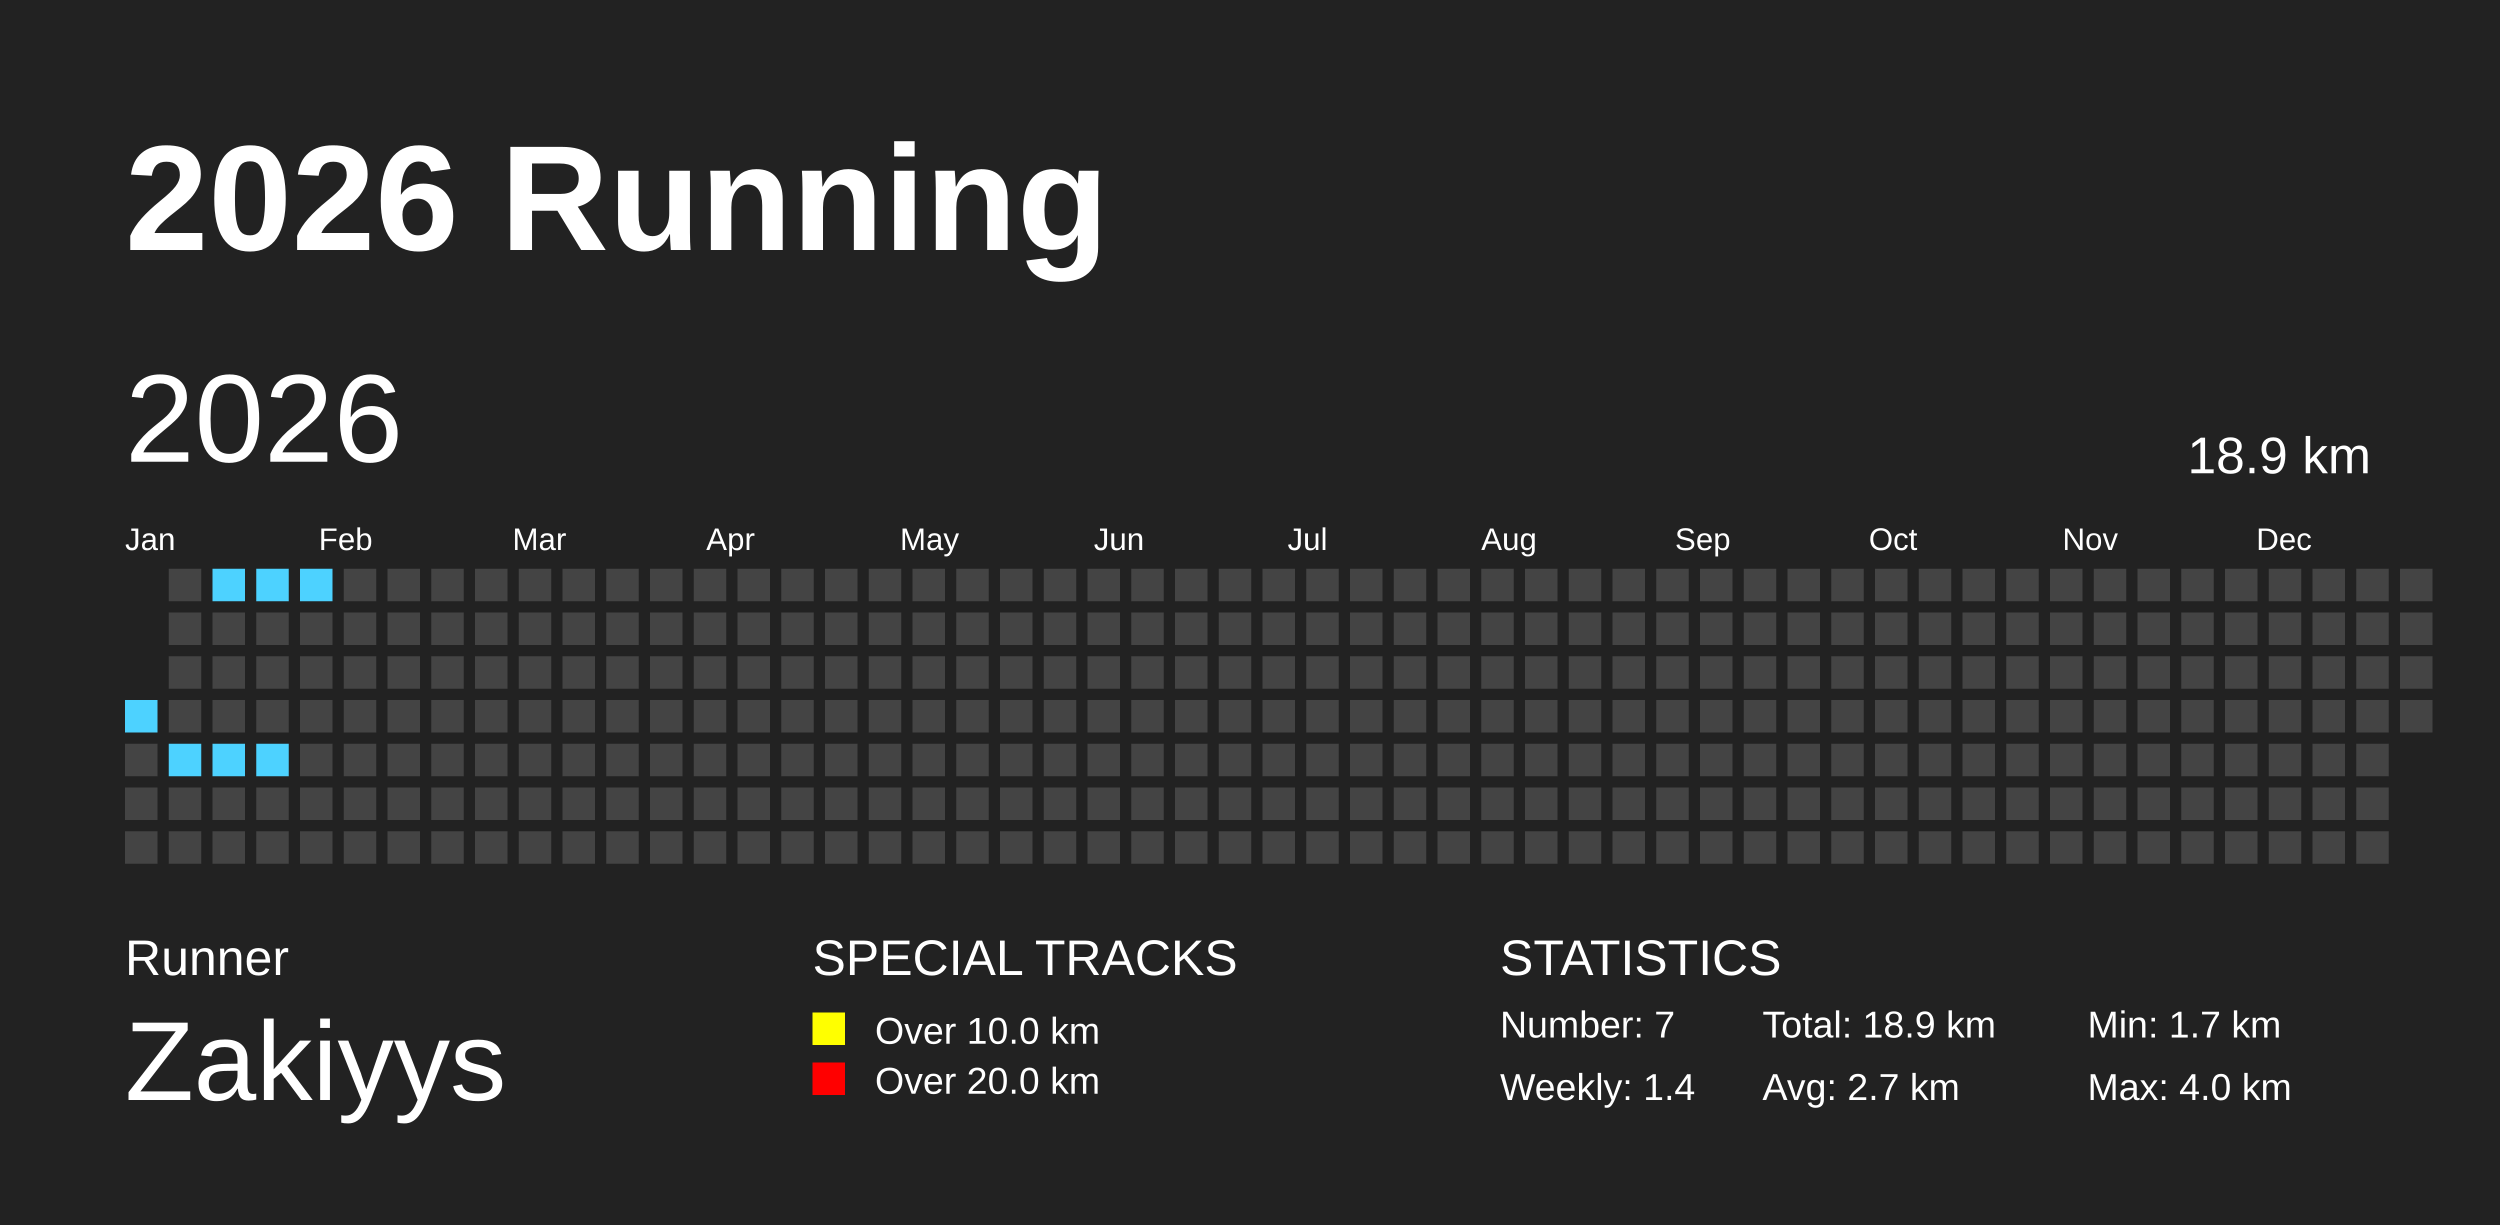
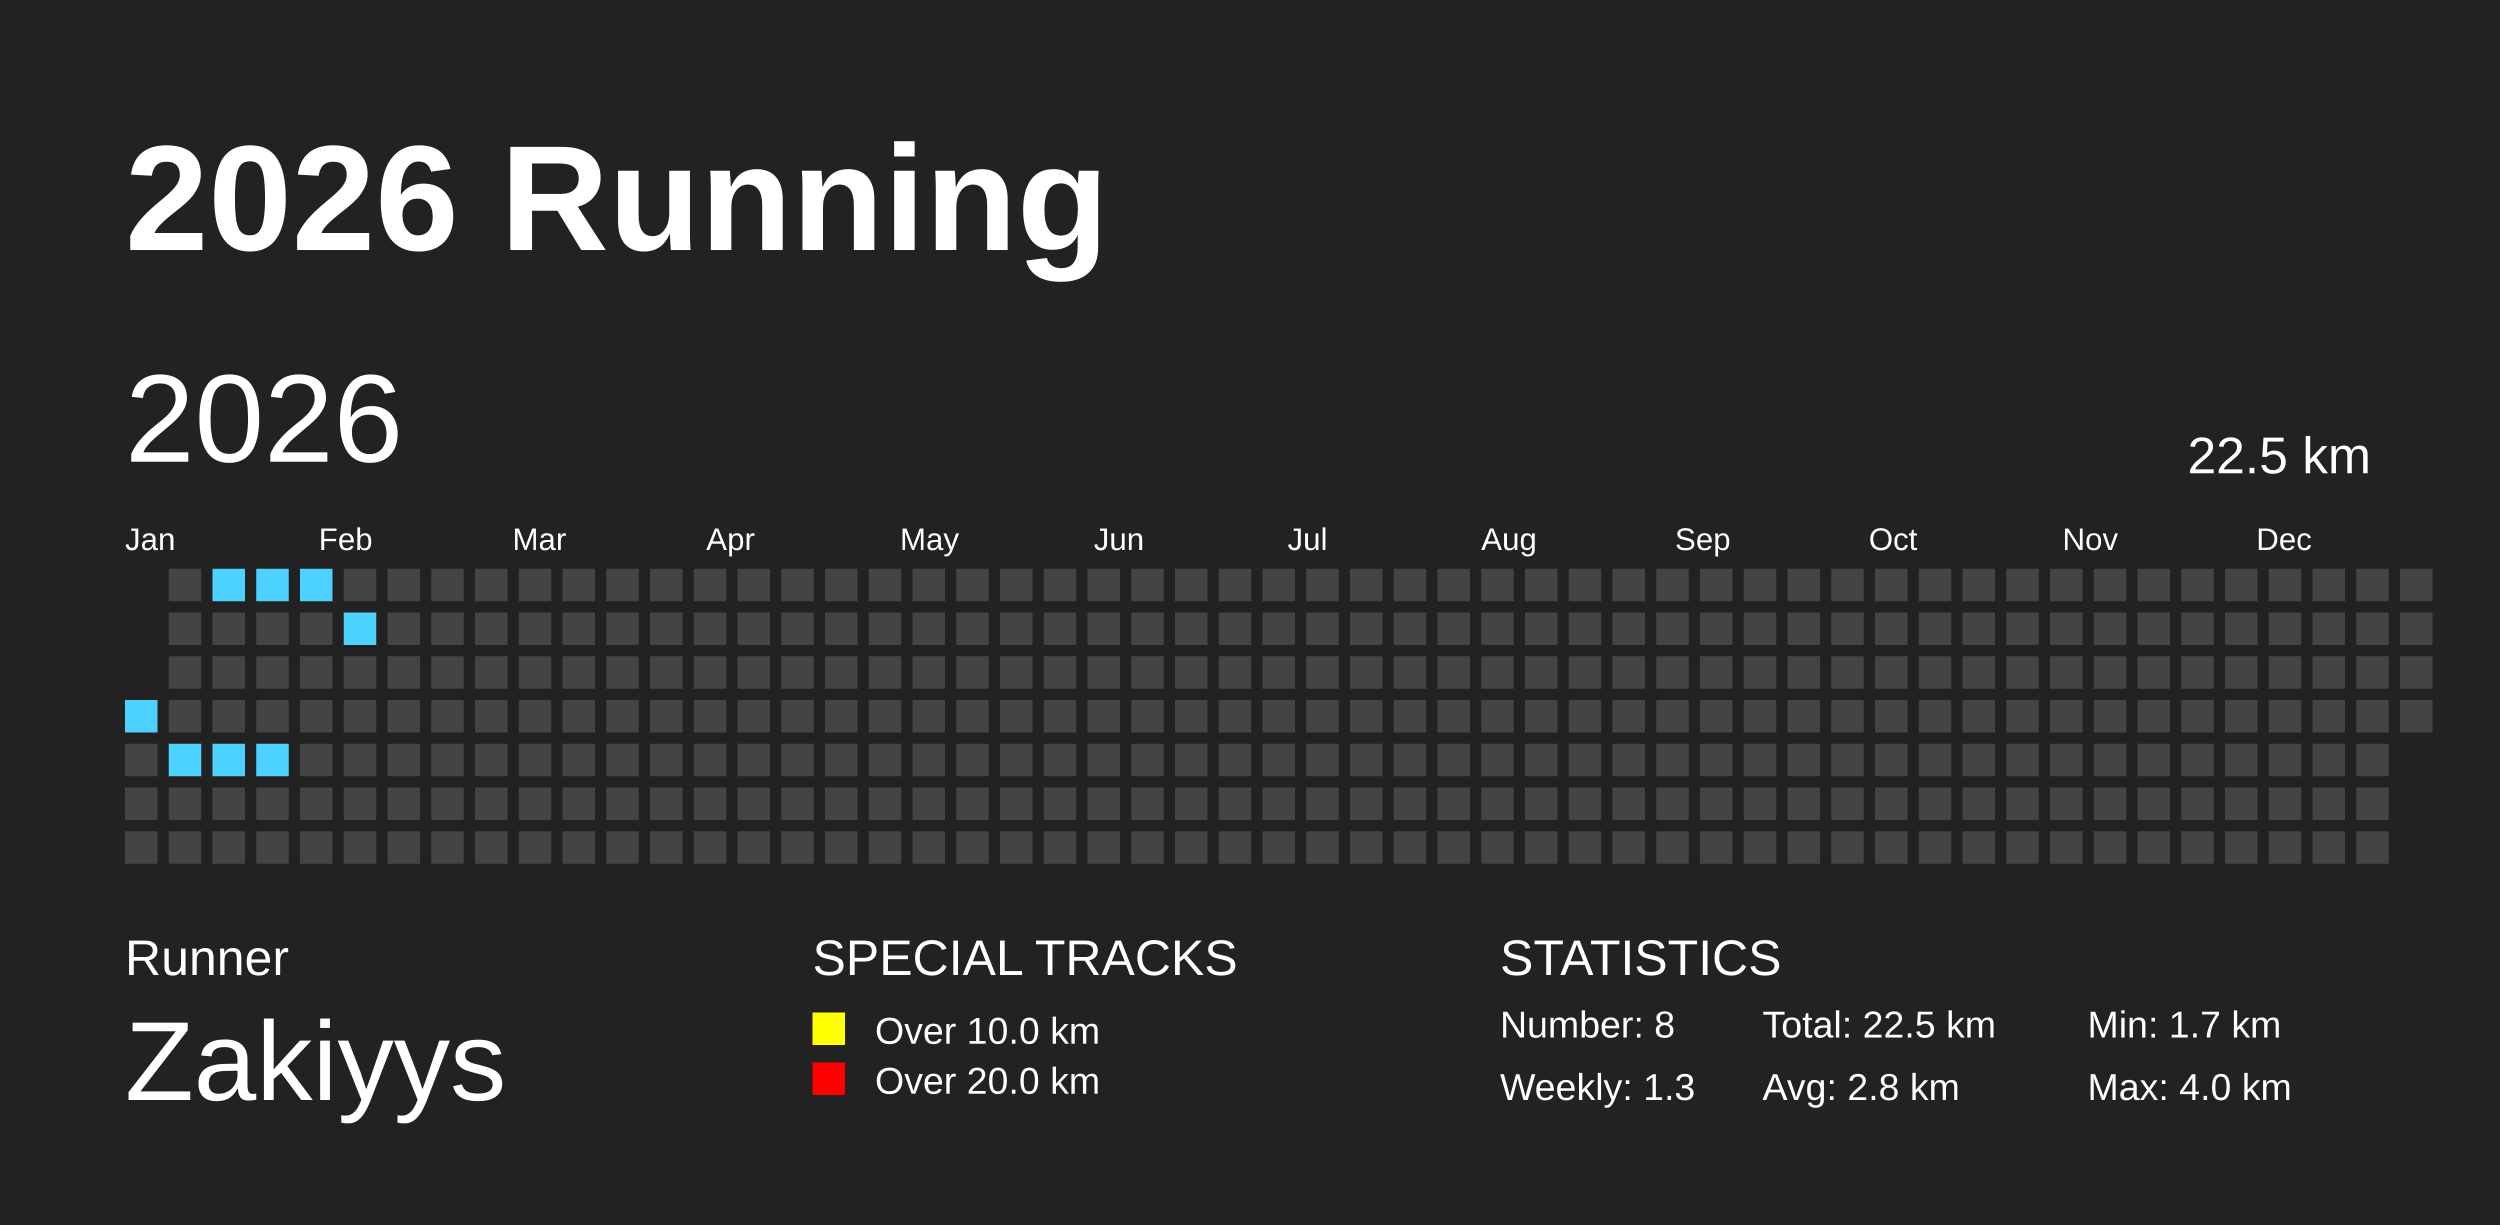
<svg xmlns="http://www.w3.org/2000/svg" baseProfile="full" height="98mm" version="1.1" viewBox="0,0,200,98" width="200mm">
  <defs />
  <rect fill="#222222" height="98" width="200" x="0" y="0" />
  <text fill="#FFFFFF" style="font-size:12px; font-family:Arial; font-weight:bold;" x="10" y="20">2026 Running</text>
  <text fill="#FFFFFF" style="font-size:4px; font-family:Arial" x="10" y="78">Runner</text>
  <text fill="#FFFFFF" style="font-size:9px; font-family:Arial" x="10" y="88">Zakiyys</text>
  <text fill="#FFFFFF" style="font-size:4px; font-family:Arial" x="65" y="78">SPECIAL TRACKS</text>
  <rect fill="yellow" height="2.6" width="2.6" x="65" y="81" />
  <text fill="#FFFFFF" style="font-size:3px; font-family:Arial" x="70" y="83.5">Over 10.0 km</text>
  <rect fill="red" height="2.6" width="2.6" x="65" y="85" />
  <text fill="#FFFFFF" style="font-size:3px; font-family:Arial" x="70" y="87.5">Over 20.0 km</text>
  <text fill="#FFFFFF" style="font-size:4px; font-family:Arial" x="120" y="78">STATISTICS</text>
-   <text fill="#FFFFFF" style="font-size:3px; font-family:Arial" x="120" y="83">Number: 7</text>
-   <text fill="#FFFFFF" style="font-size:3px; font-family:Arial" x="120" y="88">Weekly: 1.4</text>
-   <text fill="#FFFFFF" style="font-size:3px; font-family:Arial" x="141" y="83">Total: 18.9 km</text>
-   <text fill="#FFFFFF" style="font-size:3px; font-family:Arial" x="141" y="88">Avg: 2.7 km</text>
+   <text fill="#FFFFFF" style="font-size:3px; font-family:Arial" x="120" y="83">Number: 8</text>
+   <text fill="#FFFFFF" style="font-size:3px; font-family:Arial" x="120" y="88">Weekly: 1.3</text>
+   <text fill="#FFFFFF" style="font-size:3px; font-family:Arial" x="141" y="83">Total: 22.5 km</text>
+   <text fill="#FFFFFF" style="font-size:3px; font-family:Arial" x="141" y="88">Avg: 2.8 km</text>
  <text fill="#FFFFFF" style="font-size:3px; font-family:Arial" x="167" y="83">Min: 1.7 km</text>
  <text fill="#FFFFFF" style="font-size:3px; font-family:Arial" x="167" y="88">Max: 4.0 km</text>
  <text dominant-baseline="hanging" fill="#FFFFFF" style="font-size:10.0px; font-family:Arial;" x="10" y="30">2026</text>
-   <text dominant-baseline="hanging" fill="#FFFFFF" style="font-size:4.125px; font-family:Arial;" x="175" y="35">18.9 km</text>
+   <text dominant-baseline="hanging" fill="#FFFFFF" style="font-size:4.125px; font-family:Arial;" x="175" y="35">22.5 km</text>
  <text fill="#FFFFFF" style="font-size:2.5px; font-family:Arial" x="10.0" y="44">Jan</text>
  <text fill="#FFFFFF" style="font-size:2.5px; font-family:Arial" x="25.5" y="44">Feb</text>
  <text fill="#FFFFFF" style="font-size:2.5px; font-family:Arial" x="41.0" y="44">Mar</text>
  <text fill="#FFFFFF" style="font-size:2.5px; font-family:Arial" x="56.5" y="44">Apr</text>
  <text fill="#FFFFFF" style="font-size:2.5px; font-family:Arial" x="72.0" y="44">May</text>
  <text fill="#FFFFFF" style="font-size:2.5px; font-family:Arial" x="87.5" y="44">Jun</text>
  <text fill="#FFFFFF" style="font-size:2.5px; font-family:Arial" x="103.0" y="44">Jul</text>
  <text fill="#FFFFFF" style="font-size:2.5px; font-family:Arial" x="118.5" y="44">Aug</text>
  <text fill="#FFFFFF" style="font-size:2.5px; font-family:Arial" x="134.0" y="44">Sep</text>
  <text fill="#FFFFFF" style="font-size:2.5px; font-family:Arial" x="149.5" y="44">Oct</text>
  <text fill="#FFFFFF" style="font-size:2.5px; font-family:Arial" x="165.0" y="44">Nov</text>
  <text fill="#FFFFFF" style="font-size:2.5px; font-family:Arial" x="180.5" y="44">Dec</text>
  <rect fill="#4DD2FF" height="2.6" width="2.6" x="10.0" y="56.0" />
  <rect fill="#444444" height="2.6" width="2.6" x="10.0" y="59.5" />
  <rect fill="#444444" height="2.6" width="2.6" x="10.0" y="63.0" />
  <rect fill="#444444" height="2.6" width="2.6" x="10.0" y="66.5" />
  <rect fill="#444444" height="2.6" width="2.6" x="13.5" y="45.5" />
  <rect fill="#444444" height="2.6" width="2.6" x="13.5" y="49.0" />
  <rect fill="#444444" height="2.6" width="2.6" x="13.5" y="52.5" />
  <rect fill="#444444" height="2.6" width="2.6" x="13.5" y="56.0" />
  <rect fill="#4DD2FF" height="2.6" width="2.6" x="13.5" y="59.5" />
  <rect fill="#444444" height="2.6" width="2.6" x="13.5" y="63.0" />
  <rect fill="#444444" height="2.6" width="2.6" x="13.5" y="66.5" />
  <rect fill="#4DD2FF" height="2.6" width="2.6" x="17.0" y="45.5" />
  <rect fill="#444444" height="2.6" width="2.6" x="17.0" y="49.0" />
  <rect fill="#444444" height="2.6" width="2.6" x="17.0" y="52.5" />
  <rect fill="#444444" height="2.6" width="2.6" x="17.0" y="56.0" />
  <rect fill="#4DD2FF" height="2.6" width="2.6" x="17.0" y="59.5" />
  <rect fill="#444444" height="2.6" width="2.6" x="17.0" y="63.0" />
  <rect fill="#444444" height="2.6" width="2.6" x="17.0" y="66.5" />
  <rect fill="#4DD2FF" height="2.6" width="2.6" x="20.5" y="45.5" />
  <rect fill="#444444" height="2.6" width="2.6" x="20.5" y="49.0" />
  <rect fill="#444444" height="2.6" width="2.6" x="20.5" y="52.5" />
  <rect fill="#444444" height="2.6" width="2.6" x="20.5" y="56.0" />
  <rect fill="#4DD2FF" height="2.6" width="2.6" x="20.5" y="59.5" />
  <rect fill="#444444" height="2.6" width="2.6" x="20.5" y="63.0" />
  <rect fill="#444444" height="2.6" width="2.6" x="20.5" y="66.5" />
  <rect fill="#4DD2FF" height="2.6" width="2.6" x="24.0" y="45.5" />
  <rect fill="#444444" height="2.6" width="2.6" x="24.0" y="49.0" />
  <rect fill="#444444" height="2.6" width="2.6" x="24.0" y="52.5" />
  <rect fill="#444444" height="2.6" width="2.6" x="24.0" y="56.0" />
  <rect fill="#444444" height="2.6" width="2.6" x="24.0" y="59.5" />
  <rect fill="#444444" height="2.6" width="2.6" x="24.0" y="63.0" />
  <rect fill="#444444" height="2.6" width="2.6" x="24.0" y="66.5" />
  <rect fill="#444444" height="2.6" width="2.6" x="27.5" y="45.5" />
-   <rect fill="#444444" height="2.6" width="2.6" x="27.5" y="49.0" />
+   <rect fill="#4DD2FF" height="2.6" width="2.6" x="27.5" y="49.0" />
  <rect fill="#444444" height="2.6" width="2.6" x="27.5" y="52.5" />
  <rect fill="#444444" height="2.6" width="2.6" x="27.5" y="56.0" />
  <rect fill="#444444" height="2.6" width="2.6" x="27.5" y="59.5" />
  <rect fill="#444444" height="2.6" width="2.6" x="27.5" y="63.0" />
  <rect fill="#444444" height="2.6" width="2.6" x="27.5" y="66.5" />
  <rect fill="#444444" height="2.6" width="2.6" x="31.0" y="45.5" />
  <rect fill="#444444" height="2.6" width="2.6" x="31.0" y="49.0" />
  <rect fill="#444444" height="2.6" width="2.6" x="31.0" y="52.5" />
  <rect fill="#444444" height="2.6" width="2.6" x="31.0" y="56.0" />
  <rect fill="#444444" height="2.6" width="2.6" x="31.0" y="59.5" />
  <rect fill="#444444" height="2.6" width="2.6" x="31.0" y="63.0" />
  <rect fill="#444444" height="2.6" width="2.6" x="31.0" y="66.5" />
  <rect fill="#444444" height="2.6" width="2.6" x="34.5" y="45.5" />
  <rect fill="#444444" height="2.6" width="2.6" x="34.5" y="49.0" />
  <rect fill="#444444" height="2.6" width="2.6" x="34.5" y="52.5" />
  <rect fill="#444444" height="2.6" width="2.6" x="34.5" y="56.0" />
  <rect fill="#444444" height="2.6" width="2.6" x="34.5" y="59.5" />
  <rect fill="#444444" height="2.6" width="2.6" x="34.5" y="63.0" />
  <rect fill="#444444" height="2.6" width="2.6" x="34.5" y="66.5" />
  <rect fill="#444444" height="2.6" width="2.6" x="38.0" y="45.5" />
  <rect fill="#444444" height="2.6" width="2.6" x="38.0" y="49.0" />
  <rect fill="#444444" height="2.6" width="2.6" x="38.0" y="52.5" />
  <rect fill="#444444" height="2.6" width="2.6" x="38.0" y="56.0" />
  <rect fill="#444444" height="2.6" width="2.6" x="38.0" y="59.5" />
  <rect fill="#444444" height="2.6" width="2.6" x="38.0" y="63.0" />
  <rect fill="#444444" height="2.6" width="2.6" x="38.0" y="66.5" />
  <rect fill="#444444" height="2.6" width="2.6" x="41.5" y="45.5" />
  <rect fill="#444444" height="2.6" width="2.6" x="41.5" y="49.0" />
  <rect fill="#444444" height="2.6" width="2.6" x="41.5" y="52.5" />
  <rect fill="#444444" height="2.6" width="2.6" x="41.5" y="56.0" />
  <rect fill="#444444" height="2.6" width="2.6" x="41.5" y="59.5" />
  <rect fill="#444444" height="2.6" width="2.6" x="41.5" y="63.0" />
  <rect fill="#444444" height="2.6" width="2.6" x="41.5" y="66.5" />
  <rect fill="#444444" height="2.6" width="2.6" x="45.0" y="45.5" />
  <rect fill="#444444" height="2.6" width="2.6" x="45.0" y="49.0" />
  <rect fill="#444444" height="2.6" width="2.6" x="45.0" y="52.5" />
  <rect fill="#444444" height="2.6" width="2.6" x="45.0" y="56.0" />
  <rect fill="#444444" height="2.6" width="2.6" x="45.0" y="59.5" />
  <rect fill="#444444" height="2.6" width="2.6" x="45.0" y="63.0" />
  <rect fill="#444444" height="2.6" width="2.6" x="45.0" y="66.5" />
  <rect fill="#444444" height="2.6" width="2.6" x="48.5" y="45.5" />
  <rect fill="#444444" height="2.6" width="2.6" x="48.5" y="49.0" />
  <rect fill="#444444" height="2.6" width="2.6" x="48.5" y="52.5" />
  <rect fill="#444444" height="2.6" width="2.6" x="48.5" y="56.0" />
  <rect fill="#444444" height="2.6" width="2.6" x="48.5" y="59.5" />
  <rect fill="#444444" height="2.6" width="2.6" x="48.5" y="63.0" />
  <rect fill="#444444" height="2.6" width="2.6" x="48.5" y="66.5" />
  <rect fill="#444444" height="2.6" width="2.6" x="52.0" y="45.5" />
  <rect fill="#444444" height="2.6" width="2.6" x="52.0" y="49.0" />
  <rect fill="#444444" height="2.6" width="2.6" x="52.0" y="52.5" />
  <rect fill="#444444" height="2.6" width="2.6" x="52.0" y="56.0" />
  <rect fill="#444444" height="2.6" width="2.6" x="52.0" y="59.5" />
  <rect fill="#444444" height="2.6" width="2.6" x="52.0" y="63.0" />
  <rect fill="#444444" height="2.6" width="2.6" x="52.0" y="66.5" />
  <rect fill="#444444" height="2.6" width="2.6" x="55.5" y="45.5" />
  <rect fill="#444444" height="2.6" width="2.6" x="55.5" y="49.0" />
  <rect fill="#444444" height="2.6" width="2.6" x="55.5" y="52.5" />
  <rect fill="#444444" height="2.6" width="2.6" x="55.5" y="56.0" />
  <rect fill="#444444" height="2.6" width="2.6" x="55.5" y="59.5" />
  <rect fill="#444444" height="2.6" width="2.6" x="55.5" y="63.0" />
  <rect fill="#444444" height="2.6" width="2.6" x="55.5" y="66.5" />
  <rect fill="#444444" height="2.6" width="2.6" x="59.0" y="45.5" />
  <rect fill="#444444" height="2.6" width="2.6" x="59.0" y="49.0" />
  <rect fill="#444444" height="2.6" width="2.6" x="59.0" y="52.5" />
  <rect fill="#444444" height="2.6" width="2.6" x="59.0" y="56.0" />
  <rect fill="#444444" height="2.6" width="2.6" x="59.0" y="59.5" />
  <rect fill="#444444" height="2.6" width="2.6" x="59.0" y="63.0" />
  <rect fill="#444444" height="2.6" width="2.6" x="59.0" y="66.5" />
  <rect fill="#444444" height="2.6" width="2.6" x="62.5" y="45.5" />
  <rect fill="#444444" height="2.6" width="2.6" x="62.5" y="49.0" />
  <rect fill="#444444" height="2.6" width="2.6" x="62.5" y="52.5" />
  <rect fill="#444444" height="2.6" width="2.6" x="62.5" y="56.0" />
  <rect fill="#444444" height="2.6" width="2.6" x="62.5" y="59.5" />
  <rect fill="#444444" height="2.6" width="2.6" x="62.5" y="63.0" />
  <rect fill="#444444" height="2.6" width="2.6" x="62.5" y="66.5" />
  <rect fill="#444444" height="2.6" width="2.6" x="66.0" y="45.5" />
  <rect fill="#444444" height="2.6" width="2.6" x="66.0" y="49.0" />
  <rect fill="#444444" height="2.6" width="2.6" x="66.0" y="52.5" />
  <rect fill="#444444" height="2.6" width="2.6" x="66.0" y="56.0" />
  <rect fill="#444444" height="2.6" width="2.6" x="66.0" y="59.5" />
  <rect fill="#444444" height="2.6" width="2.6" x="66.0" y="63.0" />
  <rect fill="#444444" height="2.6" width="2.6" x="66.0" y="66.5" />
  <rect fill="#444444" height="2.6" width="2.6" x="69.5" y="45.5" />
  <rect fill="#444444" height="2.6" width="2.6" x="69.5" y="49.0" />
  <rect fill="#444444" height="2.6" width="2.6" x="69.5" y="52.5" />
  <rect fill="#444444" height="2.6" width="2.6" x="69.5" y="56.0" />
  <rect fill="#444444" height="2.6" width="2.6" x="69.5" y="59.5" />
  <rect fill="#444444" height="2.6" width="2.6" x="69.5" y="63.0" />
  <rect fill="#444444" height="2.6" width="2.6" x="69.5" y="66.5" />
  <rect fill="#444444" height="2.6" width="2.6" x="73.0" y="45.5" />
  <rect fill="#444444" height="2.6" width="2.6" x="73.0" y="49.0" />
  <rect fill="#444444" height="2.6" width="2.6" x="73.0" y="52.5" />
  <rect fill="#444444" height="2.6" width="2.6" x="73.0" y="56.0" />
  <rect fill="#444444" height="2.6" width="2.6" x="73.0" y="59.5" />
  <rect fill="#444444" height="2.6" width="2.6" x="73.0" y="63.0" />
  <rect fill="#444444" height="2.6" width="2.6" x="73.0" y="66.5" />
  <rect fill="#444444" height="2.6" width="2.6" x="76.5" y="45.5" />
  <rect fill="#444444" height="2.6" width="2.6" x="76.5" y="49.0" />
  <rect fill="#444444" height="2.6" width="2.6" x="76.5" y="52.5" />
  <rect fill="#444444" height="2.6" width="2.6" x="76.5" y="56.0" />
  <rect fill="#444444" height="2.6" width="2.6" x="76.5" y="59.5" />
  <rect fill="#444444" height="2.6" width="2.6" x="76.5" y="63.0" />
  <rect fill="#444444" height="2.6" width="2.6" x="76.5" y="66.5" />
  <rect fill="#444444" height="2.6" width="2.6" x="80.0" y="45.5" />
  <rect fill="#444444" height="2.6" width="2.6" x="80.0" y="49.0" />
  <rect fill="#444444" height="2.6" width="2.6" x="80.0" y="52.5" />
  <rect fill="#444444" height="2.6" width="2.6" x="80.0" y="56.0" />
  <rect fill="#444444" height="2.6" width="2.6" x="80.0" y="59.5" />
  <rect fill="#444444" height="2.6" width="2.6" x="80.0" y="63.0" />
  <rect fill="#444444" height="2.6" width="2.6" x="80.0" y="66.5" />
  <rect fill="#444444" height="2.6" width="2.6" x="83.5" y="45.5" />
  <rect fill="#444444" height="2.6" width="2.6" x="83.5" y="49.0" />
  <rect fill="#444444" height="2.6" width="2.6" x="83.5" y="52.5" />
  <rect fill="#444444" height="2.6" width="2.6" x="83.5" y="56.0" />
  <rect fill="#444444" height="2.6" width="2.6" x="83.5" y="59.5" />
  <rect fill="#444444" height="2.6" width="2.6" x="83.5" y="63.0" />
  <rect fill="#444444" height="2.6" width="2.6" x="83.5" y="66.5" />
  <rect fill="#444444" height="2.6" width="2.6" x="87.0" y="45.5" />
  <rect fill="#444444" height="2.6" width="2.6" x="87.0" y="49.0" />
  <rect fill="#444444" height="2.6" width="2.6" x="87.0" y="52.5" />
  <rect fill="#444444" height="2.6" width="2.6" x="87.0" y="56.0" />
  <rect fill="#444444" height="2.6" width="2.6" x="87.0" y="59.5" />
  <rect fill="#444444" height="2.6" width="2.6" x="87.0" y="63.0" />
  <rect fill="#444444" height="2.6" width="2.6" x="87.0" y="66.5" />
  <rect fill="#444444" height="2.6" width="2.6" x="90.5" y="45.5" />
  <rect fill="#444444" height="2.6" width="2.6" x="90.5" y="49.0" />
  <rect fill="#444444" height="2.6" width="2.6" x="90.5" y="52.5" />
  <rect fill="#444444" height="2.6" width="2.6" x="90.5" y="56.0" />
  <rect fill="#444444" height="2.6" width="2.6" x="90.5" y="59.5" />
  <rect fill="#444444" height="2.6" width="2.6" x="90.5" y="63.0" />
  <rect fill="#444444" height="2.6" width="2.6" x="90.5" y="66.5" />
  <rect fill="#444444" height="2.6" width="2.6" x="94.0" y="45.5" />
  <rect fill="#444444" height="2.6" width="2.6" x="94.0" y="49.0" />
  <rect fill="#444444" height="2.6" width="2.6" x="94.0" y="52.5" />
  <rect fill="#444444" height="2.6" width="2.6" x="94.0" y="56.0" />
  <rect fill="#444444" height="2.6" width="2.6" x="94.0" y="59.5" />
  <rect fill="#444444" height="2.6" width="2.6" x="94.0" y="63.0" />
  <rect fill="#444444" height="2.6" width="2.6" x="94.0" y="66.5" />
  <rect fill="#444444" height="2.6" width="2.6" x="97.5" y="45.5" />
  <rect fill="#444444" height="2.6" width="2.6" x="97.5" y="49.0" />
  <rect fill="#444444" height="2.6" width="2.6" x="97.5" y="52.5" />
  <rect fill="#444444" height="2.6" width="2.6" x="97.5" y="56.0" />
  <rect fill="#444444" height="2.6" width="2.6" x="97.5" y="59.5" />
  <rect fill="#444444" height="2.6" width="2.6" x="97.5" y="63.0" />
  <rect fill="#444444" height="2.6" width="2.6" x="97.5" y="66.5" />
  <rect fill="#444444" height="2.6" width="2.6" x="101.0" y="45.5" />
  <rect fill="#444444" height="2.6" width="2.6" x="101.0" y="49.0" />
  <rect fill="#444444" height="2.6" width="2.6" x="101.0" y="52.5" />
  <rect fill="#444444" height="2.6" width="2.6" x="101.0" y="56.0" />
  <rect fill="#444444" height="2.6" width="2.6" x="101.0" y="59.5" />
  <rect fill="#444444" height="2.6" width="2.6" x="101.0" y="63.0" />
  <rect fill="#444444" height="2.6" width="2.6" x="101.0" y="66.5" />
  <rect fill="#444444" height="2.6" width="2.6" x="104.5" y="45.5" />
  <rect fill="#444444" height="2.6" width="2.6" x="104.5" y="49.0" />
  <rect fill="#444444" height="2.6" width="2.6" x="104.5" y="52.5" />
  <rect fill="#444444" height="2.6" width="2.6" x="104.5" y="56.0" />
  <rect fill="#444444" height="2.6" width="2.6" x="104.5" y="59.5" />
  <rect fill="#444444" height="2.6" width="2.6" x="104.5" y="63.0" />
  <rect fill="#444444" height="2.6" width="2.6" x="104.5" y="66.5" />
  <rect fill="#444444" height="2.6" width="2.6" x="108.0" y="45.5" />
  <rect fill="#444444" height="2.6" width="2.6" x="108.0" y="49.0" />
  <rect fill="#444444" height="2.6" width="2.6" x="108.0" y="52.5" />
  <rect fill="#444444" height="2.6" width="2.6" x="108.0" y="56.0" />
  <rect fill="#444444" height="2.6" width="2.6" x="108.0" y="59.5" />
  <rect fill="#444444" height="2.6" width="2.6" x="108.0" y="63.0" />
  <rect fill="#444444" height="2.6" width="2.6" x="108.0" y="66.5" />
  <rect fill="#444444" height="2.6" width="2.6" x="111.5" y="45.5" />
  <rect fill="#444444" height="2.6" width="2.6" x="111.5" y="49.0" />
  <rect fill="#444444" height="2.6" width="2.6" x="111.5" y="52.5" />
  <rect fill="#444444" height="2.6" width="2.6" x="111.5" y="56.0" />
  <rect fill="#444444" height="2.6" width="2.6" x="111.5" y="59.5" />
  <rect fill="#444444" height="2.6" width="2.6" x="111.5" y="63.0" />
  <rect fill="#444444" height="2.6" width="2.6" x="111.5" y="66.5" />
  <rect fill="#444444" height="2.6" width="2.6" x="115.0" y="45.5" />
  <rect fill="#444444" height="2.6" width="2.6" x="115.0" y="49.0" />
  <rect fill="#444444" height="2.6" width="2.6" x="115.0" y="52.5" />
  <rect fill="#444444" height="2.6" width="2.6" x="115.0" y="56.0" />
  <rect fill="#444444" height="2.6" width="2.6" x="115.0" y="59.5" />
  <rect fill="#444444" height="2.6" width="2.6" x="115.0" y="63.0" />
  <rect fill="#444444" height="2.6" width="2.6" x="115.0" y="66.5" />
  <rect fill="#444444" height="2.6" width="2.6" x="118.5" y="45.5" />
  <rect fill="#444444" height="2.6" width="2.6" x="118.5" y="49.0" />
  <rect fill="#444444" height="2.6" width="2.6" x="118.5" y="52.5" />
  <rect fill="#444444" height="2.6" width="2.6" x="118.5" y="56.0" />
  <rect fill="#444444" height="2.6" width="2.6" x="118.5" y="59.5" />
  <rect fill="#444444" height="2.6" width="2.6" x="118.5" y="63.0" />
  <rect fill="#444444" height="2.6" width="2.6" x="118.5" y="66.5" />
  <rect fill="#444444" height="2.6" width="2.6" x="122.0" y="45.5" />
  <rect fill="#444444" height="2.6" width="2.6" x="122.0" y="49.0" />
  <rect fill="#444444" height="2.6" width="2.6" x="122.0" y="52.5" />
  <rect fill="#444444" height="2.6" width="2.6" x="122.0" y="56.0" />
  <rect fill="#444444" height="2.6" width="2.6" x="122.0" y="59.5" />
  <rect fill="#444444" height="2.6" width="2.6" x="122.0" y="63.0" />
  <rect fill="#444444" height="2.6" width="2.6" x="122.0" y="66.5" />
  <rect fill="#444444" height="2.6" width="2.6" x="125.5" y="45.5" />
  <rect fill="#444444" height="2.6" width="2.6" x="125.5" y="49.0" />
  <rect fill="#444444" height="2.6" width="2.6" x="125.5" y="52.5" />
  <rect fill="#444444" height="2.6" width="2.6" x="125.5" y="56.0" />
  <rect fill="#444444" height="2.6" width="2.6" x="125.5" y="59.5" />
  <rect fill="#444444" height="2.6" width="2.6" x="125.5" y="63.0" />
  <rect fill="#444444" height="2.6" width="2.6" x="125.5" y="66.5" />
  <rect fill="#444444" height="2.6" width="2.6" x="129.0" y="45.5" />
  <rect fill="#444444" height="2.6" width="2.6" x="129.0" y="49.0" />
  <rect fill="#444444" height="2.6" width="2.6" x="129.0" y="52.5" />
  <rect fill="#444444" height="2.6" width="2.6" x="129.0" y="56.0" />
  <rect fill="#444444" height="2.6" width="2.6" x="129.0" y="59.5" />
  <rect fill="#444444" height="2.6" width="2.6" x="129.0" y="63.0" />
  <rect fill="#444444" height="2.6" width="2.6" x="129.0" y="66.5" />
  <rect fill="#444444" height="2.6" width="2.6" x="132.5" y="45.5" />
  <rect fill="#444444" height="2.6" width="2.6" x="132.5" y="49.0" />
  <rect fill="#444444" height="2.6" width="2.6" x="132.5" y="52.5" />
  <rect fill="#444444" height="2.6" width="2.6" x="132.5" y="56.0" />
  <rect fill="#444444" height="2.6" width="2.6" x="132.5" y="59.5" />
  <rect fill="#444444" height="2.6" width="2.6" x="132.5" y="63.0" />
  <rect fill="#444444" height="2.6" width="2.6" x="132.5" y="66.5" />
  <rect fill="#444444" height="2.6" width="2.6" x="136.0" y="45.5" />
  <rect fill="#444444" height="2.6" width="2.6" x="136.0" y="49.0" />
  <rect fill="#444444" height="2.6" width="2.6" x="136.0" y="52.5" />
  <rect fill="#444444" height="2.6" width="2.6" x="136.0" y="56.0" />
  <rect fill="#444444" height="2.6" width="2.6" x="136.0" y="59.5" />
  <rect fill="#444444" height="2.6" width="2.6" x="136.0" y="63.0" />
  <rect fill="#444444" height="2.6" width="2.6" x="136.0" y="66.5" />
  <rect fill="#444444" height="2.6" width="2.6" x="139.5" y="45.5" />
  <rect fill="#444444" height="2.6" width="2.6" x="139.5" y="49.0" />
  <rect fill="#444444" height="2.6" width="2.6" x="139.5" y="52.5" />
  <rect fill="#444444" height="2.6" width="2.6" x="139.5" y="56.0" />
  <rect fill="#444444" height="2.6" width="2.6" x="139.5" y="59.5" />
  <rect fill="#444444" height="2.6" width="2.6" x="139.5" y="63.0" />
  <rect fill="#444444" height="2.6" width="2.6" x="139.5" y="66.5" />
  <rect fill="#444444" height="2.6" width="2.6" x="143.0" y="45.5" />
  <rect fill="#444444" height="2.6" width="2.6" x="143.0" y="49.0" />
  <rect fill="#444444" height="2.6" width="2.6" x="143.0" y="52.5" />
  <rect fill="#444444" height="2.6" width="2.6" x="143.0" y="56.0" />
  <rect fill="#444444" height="2.6" width="2.6" x="143.0" y="59.5" />
  <rect fill="#444444" height="2.6" width="2.6" x="143.0" y="63.0" />
  <rect fill="#444444" height="2.6" width="2.6" x="143.0" y="66.5" />
  <rect fill="#444444" height="2.6" width="2.6" x="146.5" y="45.5" />
  <rect fill="#444444" height="2.6" width="2.6" x="146.5" y="49.0" />
  <rect fill="#444444" height="2.6" width="2.6" x="146.5" y="52.5" />
  <rect fill="#444444" height="2.6" width="2.6" x="146.5" y="56.0" />
  <rect fill="#444444" height="2.6" width="2.6" x="146.5" y="59.5" />
  <rect fill="#444444" height="2.6" width="2.6" x="146.5" y="63.0" />
  <rect fill="#444444" height="2.6" width="2.6" x="146.5" y="66.5" />
  <rect fill="#444444" height="2.6" width="2.6" x="150.0" y="45.5" />
  <rect fill="#444444" height="2.6" width="2.6" x="150.0" y="49.0" />
  <rect fill="#444444" height="2.6" width="2.6" x="150.0" y="52.5" />
  <rect fill="#444444" height="2.6" width="2.6" x="150.0" y="56.0" />
  <rect fill="#444444" height="2.6" width="2.6" x="150.0" y="59.5" />
  <rect fill="#444444" height="2.6" width="2.6" x="150.0" y="63.0" />
  <rect fill="#444444" height="2.6" width="2.6" x="150.0" y="66.5" />
  <rect fill="#444444" height="2.6" width="2.6" x="153.5" y="45.5" />
  <rect fill="#444444" height="2.6" width="2.6" x="153.5" y="49.0" />
  <rect fill="#444444" height="2.6" width="2.6" x="153.5" y="52.5" />
  <rect fill="#444444" height="2.6" width="2.6" x="153.5" y="56.0" />
  <rect fill="#444444" height="2.6" width="2.6" x="153.5" y="59.5" />
  <rect fill="#444444" height="2.6" width="2.6" x="153.5" y="63.0" />
  <rect fill="#444444" height="2.6" width="2.6" x="153.5" y="66.5" />
  <rect fill="#444444" height="2.6" width="2.6" x="157.0" y="45.5" />
  <rect fill="#444444" height="2.6" width="2.6" x="157.0" y="49.0" />
  <rect fill="#444444" height="2.6" width="2.6" x="157.0" y="52.5" />
  <rect fill="#444444" height="2.6" width="2.6" x="157.0" y="56.0" />
  <rect fill="#444444" height="2.6" width="2.6" x="157.0" y="59.5" />
  <rect fill="#444444" height="2.6" width="2.6" x="157.0" y="63.0" />
  <rect fill="#444444" height="2.6" width="2.6" x="157.0" y="66.5" />
  <rect fill="#444444" height="2.6" width="2.6" x="160.5" y="45.5" />
  <rect fill="#444444" height="2.6" width="2.6" x="160.5" y="49.0" />
  <rect fill="#444444" height="2.6" width="2.6" x="160.5" y="52.5" />
  <rect fill="#444444" height="2.6" width="2.6" x="160.5" y="56.0" />
  <rect fill="#444444" height="2.6" width="2.6" x="160.5" y="59.5" />
  <rect fill="#444444" height="2.6" width="2.6" x="160.5" y="63.0" />
  <rect fill="#444444" height="2.6" width="2.6" x="160.5" y="66.5" />
  <rect fill="#444444" height="2.6" width="2.6" x="164.0" y="45.5" />
  <rect fill="#444444" height="2.6" width="2.6" x="164.0" y="49.0" />
  <rect fill="#444444" height="2.6" width="2.6" x="164.0" y="52.5" />
  <rect fill="#444444" height="2.6" width="2.6" x="164.0" y="56.0" />
  <rect fill="#444444" height="2.6" width="2.6" x="164.0" y="59.5" />
  <rect fill="#444444" height="2.6" width="2.6" x="164.0" y="63.0" />
  <rect fill="#444444" height="2.6" width="2.6" x="164.0" y="66.5" />
  <rect fill="#444444" height="2.6" width="2.6" x="167.5" y="45.5" />
  <rect fill="#444444" height="2.6" width="2.6" x="167.5" y="49.0" />
  <rect fill="#444444" height="2.6" width="2.6" x="167.5" y="52.5" />
  <rect fill="#444444" height="2.6" width="2.6" x="167.5" y="56.0" />
  <rect fill="#444444" height="2.6" width="2.6" x="167.5" y="59.5" />
  <rect fill="#444444" height="2.6" width="2.6" x="167.5" y="63.0" />
  <rect fill="#444444" height="2.6" width="2.6" x="167.5" y="66.5" />
  <rect fill="#444444" height="2.6" width="2.6" x="171.0" y="45.5" />
  <rect fill="#444444" height="2.6" width="2.6" x="171.0" y="49.0" />
  <rect fill="#444444" height="2.6" width="2.6" x="171.0" y="52.5" />
  <rect fill="#444444" height="2.6" width="2.6" x="171.0" y="56.0" />
  <rect fill="#444444" height="2.6" width="2.6" x="171.0" y="59.5" />
  <rect fill="#444444" height="2.6" width="2.6" x="171.0" y="63.0" />
  <rect fill="#444444" height="2.6" width="2.6" x="171.0" y="66.5" />
  <rect fill="#444444" height="2.6" width="2.6" x="174.5" y="45.5" />
  <rect fill="#444444" height="2.6" width="2.6" x="174.5" y="49.0" />
  <rect fill="#444444" height="2.6" width="2.6" x="174.5" y="52.5" />
  <rect fill="#444444" height="2.6" width="2.6" x="174.5" y="56.0" />
  <rect fill="#444444" height="2.6" width="2.6" x="174.5" y="59.5" />
  <rect fill="#444444" height="2.6" width="2.6" x="174.5" y="63.0" />
  <rect fill="#444444" height="2.6" width="2.6" x="174.5" y="66.5" />
  <rect fill="#444444" height="2.6" width="2.6" x="178.0" y="45.5" />
  <rect fill="#444444" height="2.6" width="2.6" x="178.0" y="49.0" />
  <rect fill="#444444" height="2.6" width="2.6" x="178.0" y="52.5" />
  <rect fill="#444444" height="2.6" width="2.6" x="178.0" y="56.0" />
  <rect fill="#444444" height="2.6" width="2.6" x="178.0" y="59.5" />
  <rect fill="#444444" height="2.6" width="2.6" x="178.0" y="63.0" />
  <rect fill="#444444" height="2.6" width="2.6" x="178.0" y="66.5" />
  <rect fill="#444444" height="2.6" width="2.6" x="181.5" y="45.5" />
  <rect fill="#444444" height="2.6" width="2.6" x="181.5" y="49.0" />
  <rect fill="#444444" height="2.6" width="2.6" x="181.5" y="52.5" />
  <rect fill="#444444" height="2.6" width="2.6" x="181.5" y="56.0" />
  <rect fill="#444444" height="2.6" width="2.6" x="181.5" y="59.5" />
  <rect fill="#444444" height="2.6" width="2.6" x="181.5" y="63.0" />
  <rect fill="#444444" height="2.6" width="2.6" x="181.5" y="66.5" />
  <rect fill="#444444" height="2.6" width="2.6" x="185.0" y="45.5" />
  <rect fill="#444444" height="2.6" width="2.6" x="185.0" y="49.0" />
  <rect fill="#444444" height="2.6" width="2.6" x="185.0" y="52.5" />
  <rect fill="#444444" height="2.6" width="2.6" x="185.0" y="56.0" />
  <rect fill="#444444" height="2.6" width="2.6" x="185.0" y="59.5" />
  <rect fill="#444444" height="2.6" width="2.6" x="185.0" y="63.0" />
  <rect fill="#444444" height="2.6" width="2.6" x="185.0" y="66.5" />
  <rect fill="#444444" height="2.6" width="2.6" x="188.5" y="45.5" />
  <rect fill="#444444" height="2.6" width="2.6" x="188.5" y="49.0" />
  <rect fill="#444444" height="2.6" width="2.6" x="188.5" y="52.5" />
  <rect fill="#444444" height="2.6" width="2.6" x="188.5" y="56.0" />
  <rect fill="#444444" height="2.6" width="2.6" x="188.5" y="59.5" />
  <rect fill="#444444" height="2.6" width="2.6" x="188.5" y="63.0" />
  <rect fill="#444444" height="2.6" width="2.6" x="188.5" y="66.5" />
  <rect fill="#444444" height="2.6" width="2.6" x="192.0" y="45.5" />
  <rect fill="#444444" height="2.6" width="2.6" x="192.0" y="49.0" />
  <rect fill="#444444" height="2.6" width="2.6" x="192.0" y="52.5" />
  <rect fill="#444444" height="2.6" width="2.6" x="192.0" y="56.0" />
</svg>
